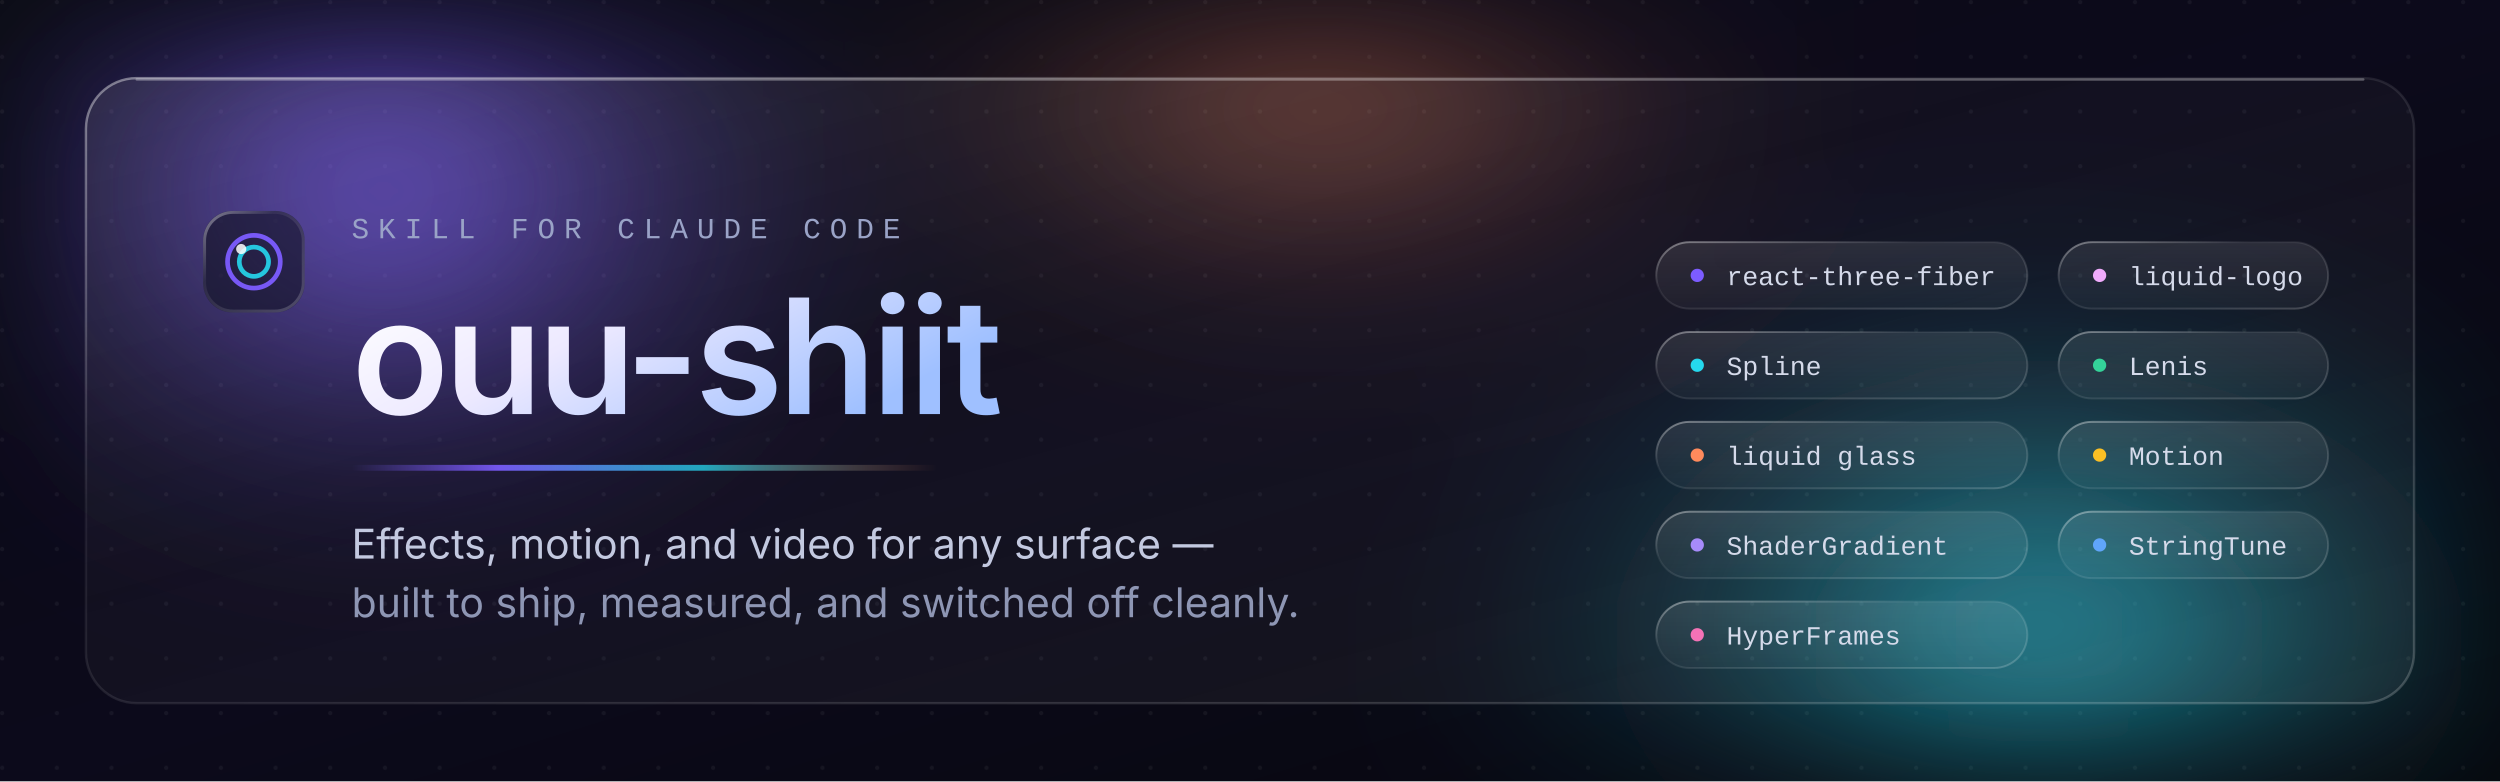
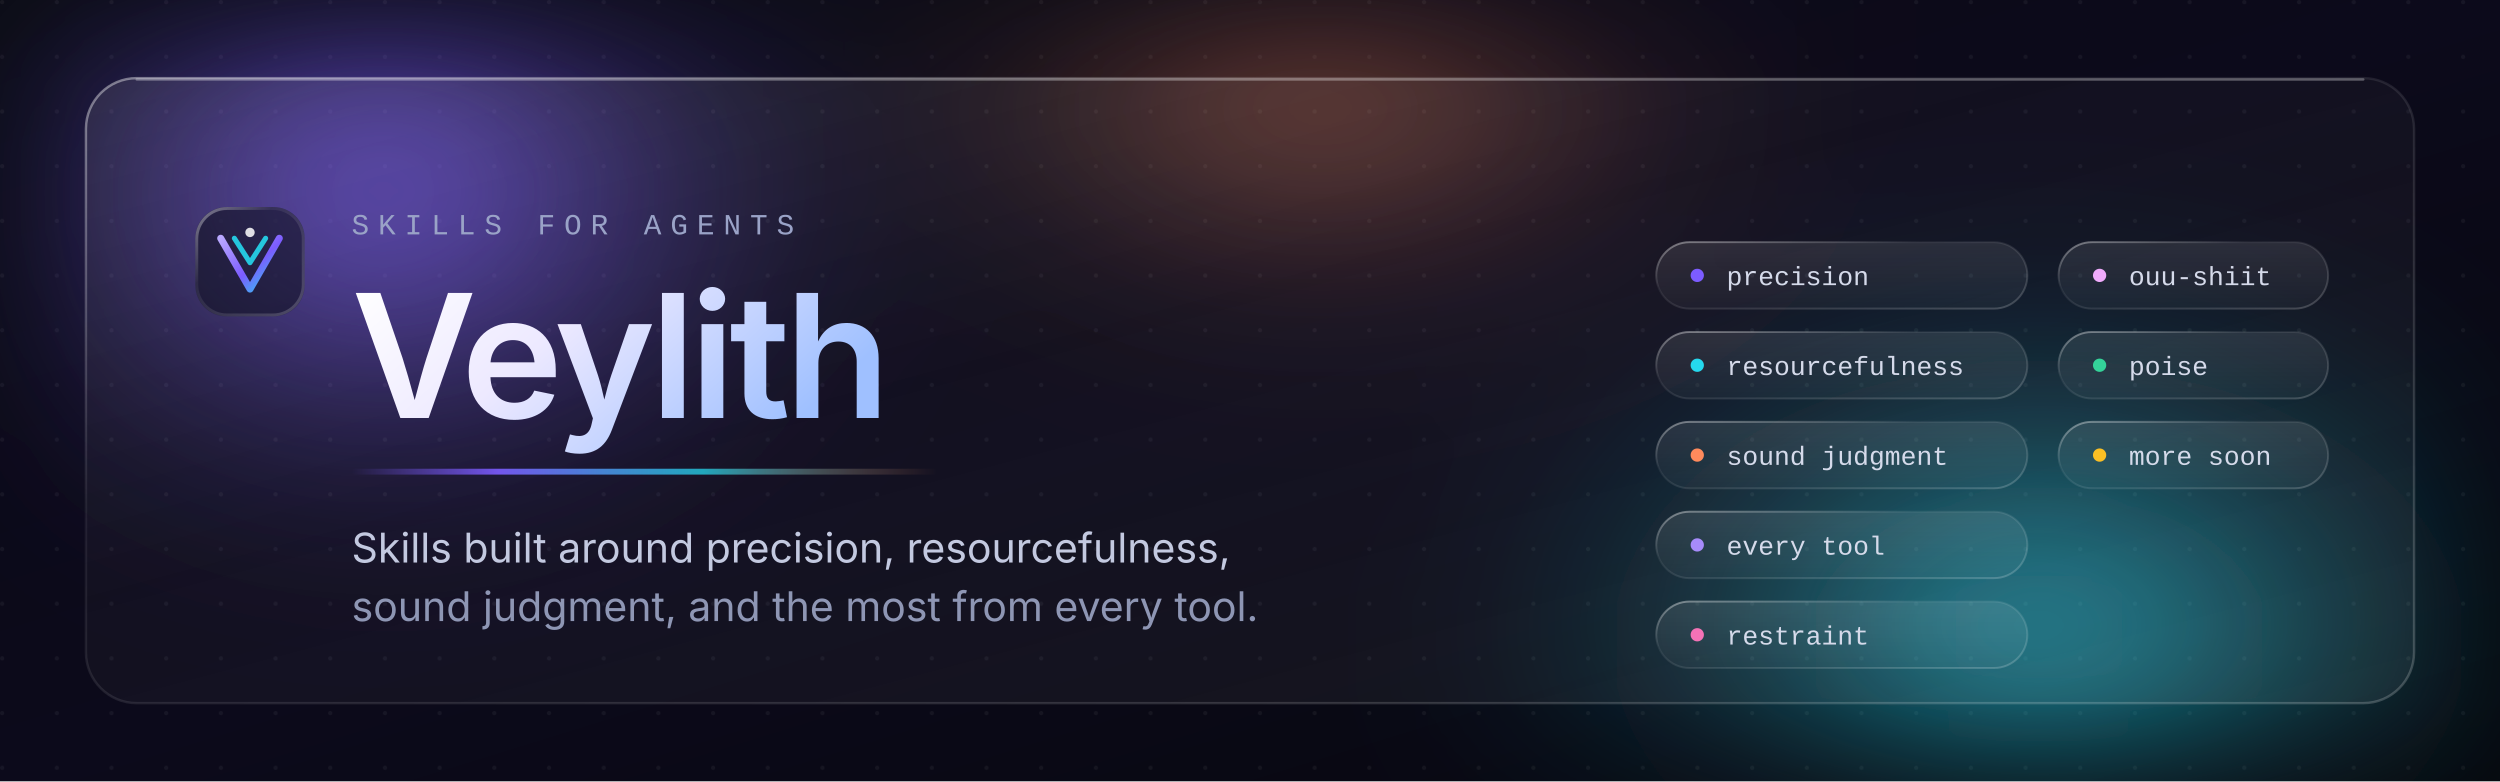
- <svg xmlns="http://www.w3.org/2000/svg" viewBox="0 0 1280 400" width="1280" height="400" role="img" aria-label="ouu-shiit — effects, motion, and video for any creative surface">
+ <svg xmlns="http://www.w3.org/2000/svg" viewBox="0 0 1280 400" width="1280" height="400" role="img" aria-label="Veylith — principles for better work">
  <defs>
    <linearGradient id="bg" x1="0" y1="0" x2="1" y2="1">
      <stop offset="0" stop-color="#0A0B13" />
      <stop offset="0.5" stop-color="#0C0A1B" />
      <stop offset="1" stop-color="#06070C" />
    </linearGradient>
    <radialGradient id="blobViolet" cx="0.5" cy="0.5" r="0.5">
      <stop offset="0" stop-color="#7C5CFF" stop-opacity="0.85" />
      <stop offset="0.55" stop-color="#7C5CFF" stop-opacity="0.22" />
      <stop offset="1" stop-color="#7C5CFF" stop-opacity="0" />
    </radialGradient>
    <radialGradient id="blobCyan" cx="0.5" cy="0.5" r="0.5">
      <stop offset="0" stop-color="#25D8EE" stop-opacity="0.72" />
      <stop offset="0.55" stop-color="#25D8EE" stop-opacity="0.18" />
      <stop offset="1" stop-color="#25D8EE" stop-opacity="0" />
    </radialGradient>
    <radialGradient id="blobAmber" cx="0.5" cy="0.5" r="0.5">
      <stop offset="0" stop-color="#FF8A5C" stop-opacity="0.55" />
      <stop offset="0.6" stop-color="#FF8A5C" stop-opacity="0.12" />
      <stop offset="1" stop-color="#FF8A5C" stop-opacity="0" />
    </radialGradient>
    <linearGradient id="word" x1="0" y1="0" x2="1" y2="0.35">
      <stop offset="0" stop-color="#FFFFFF" />
      <stop offset="0.42" stop-color="#EDE9FF" />
      <stop offset="1" stop-color="#9FC0FF" />
    </linearGradient>
    <linearGradient id="rule" x1="0" y1="0" x2="1" y2="0">
      <stop offset="0" stop-color="#7C5CFF" stop-opacity="0" />
      <stop offset="0.25" stop-color="#7C5CFF" stop-opacity="0.9" />
      <stop offset="0.6" stop-color="#25D8EE" stop-opacity="0.75" />
      <stop offset="1" stop-color="#FF8A5C" stop-opacity="0" />
+     </linearGradient>
+     <linearGradient id="stroke" x1="0" y1="0" x2="1" y2="1">
+       <stop offset="0" stop-color="#B9A8FF" />
+       <stop offset="0.55" stop-color="#7C5CFF" />
+       <stop offset="1" stop-color="#25D8EE" />
    </linearGradient>
    <linearGradient id="chip" x1="0" y1="0" x2="0" y2="1">
      <stop offset="0" stop-color="#FFFFFF" stop-opacity="0.10" />
      <stop offset="1" stop-color="#FFFFFF" stop-opacity="0.035" />
    </linearGradient>
    <linearGradient id="glass" x1="0" y1="0" x2="1" y2="1">
      <stop offset="0" stop-color="#FFFFFF" stop-opacity="0.085" />
      <stop offset="0.42" stop-color="#FFFFFF" stop-opacity="0.025" />
      <stop offset="1" stop-color="#FFFFFF" stop-opacity="0.055" />
    </linearGradient>
    <linearGradient id="edge" x1="0" y1="0" x2="1" y2="1">
      <stop offset="0" stop-color="#FFFFFF" stop-opacity="0.42" />
      <stop offset="0.35" stop-color="#FFFFFF" stop-opacity="0.06" />
      <stop offset="1" stop-color="#FFFFFF" stop-opacity="0.20" />
    </linearGradient>
    <pattern id="dots" width="28" height="28" patternUnits="userSpaceOnUse">
      <circle cx="1.1" cy="1.1" r="1.1" fill="#FFFFFF" opacity="0.05" />
    </pattern>
    <clipPath id="frame">
      <rect x="0" y="0" width="1280" height="400" rx="0" />
    </clipPath>
    <filter id="soft" x="-40%" y="-40%" width="180%" height="180%">
      <feGaussianBlur stdDeviation="46" />
    </filter>
    <style>
      .mono { font-family: ui-monospace, SFMono-Regular, "SF Mono", Menlo, Consolas, "Liberation Mono", monospace; }
      .sans { font-family: ui-sans-serif, -apple-system, "Segoe UI", Inter, Helvetica, Arial, sans-serif; }
    </style>
  </defs>
  <g clip-path="url(#frame)">
    <rect width="1280" height="400" fill="url(#bg)" />
    <rect width="1280" height="400" fill="url(#dots)" />
    <g filter="url(#soft)">
      <ellipse cx="196" cy="96" rx="260" ry="188" fill="url(#blobViolet)" />
      <ellipse cx="1044" cy="330" rx="300" ry="200" fill="url(#blobCyan)" />
      <ellipse cx="676" cy="26" rx="250" ry="150" fill="url(#blobAmber)" />
    </g>
    <rect x="44" y="40" width="1192" height="320" rx="26" fill="url(#glass)" />
    <rect x="44" y="40" width="1192" height="320" rx="26" fill="none" stroke="url(#edge)" stroke-width="1.25" />
    <path d="M70 40.7h1140" stroke="#FFFFFF" stroke-opacity="0.30" stroke-width="1.25" stroke-linecap="round" />
-     <g transform="translate(104 108)">
-       <rect x="0" y="0" width="52" height="52" rx="15" fill="#0B0D18" fill-opacity="0.55" />
-       <rect x="0.75" y="0.75" width="50.5" height="50.5" rx="14.5" fill="none" stroke="url(#edge)" stroke-width="1.5" />
-       <circle cx="26" cy="26" r="13.5" fill="none" stroke="#7C5CFF" stroke-width="2.4" stroke-opacity="0.95" />
-       <circle cx="26" cy="26" r="7.5" fill="none" stroke="#25D8EE" stroke-width="2.4" stroke-opacity="0.9" />
-       <circle cx="19.5" cy="19.5" r="2.6" fill="#FFFFFF" fill-opacity="0.85" />
+     <g transform="translate(100 106)" fill="none" stroke-linecap="round" stroke-linejoin="round">
+       <rect x="0" y="0" width="56" height="56" rx="16" fill="#0B0D18" fill-opacity="0.55" />
+       <rect x="0.75" y="0.75" width="54.5" height="54.5" rx="15.5" fill="none" stroke="url(#edge)" stroke-width="1.5" />
+       <path d="M13 16 L28 42 L43 16" stroke="url(#stroke)" stroke-width="3.6" />
+       <path d="M20 16 L28 28.5 L36 16" stroke="#25D8EE" stroke-width="2.6" stroke-opacity="0.9" />
+       <circle cx="28" cy="13" r="2.4" fill="#FFFFFF" fill-opacity="0.85" stroke="none" />
    </g>
-     <text x="180" y="122" class="mono" font-size="15" letter-spacing="4.6" fill="#9AA3C7">SKILL FOR CLAUDE CODE</text>
-     <text x="180" y="212" class="sans" font-size="82" font-weight="600" letter-spacing="-2.4" fill="url(#word)">ouu-shiit</text>
-     <rect x="180" y="238" width="300" height="3" rx="1.5" fill="url(#rule)" />
-     <text x="180" y="286" class="sans" font-size="21" fill="#C3C9E0">Effects, motion, and video for any surface —</text>
-     <text x="180" y="316" class="sans" font-size="21" fill="#8E96B4">built to ship, measured, and switched off cleanly.</text>
+     <text x="180" y="120" class="mono" font-size="15" letter-spacing="4.6" fill="#9AA3C7">SKILLS FOR AGENTS</text>
+     <text x="180" y="214" class="sans" font-size="88" font-weight="600" letter-spacing="-2.8" fill="url(#word)">Veylith</text>
+     <rect x="180" y="240" width="300" height="3" rx="1.5" fill="url(#rule)" />
+     <text x="180" y="288" class="sans" font-size="21" fill="#C3C9E0">Skills built around precision, resourcefulness,</text>
+     <text x="180" y="318" class="sans" font-size="21" fill="#8E96B4">sound judgment, and the most from every tool.</text>
    <g class="mono" font-size="13.5">
      <g transform="translate(848 124)">
        <rect x="0" y="0" width="190" height="34" rx="17" fill="url(#chip)" stroke="url(#edge)" stroke-width="1" />
        <circle cx="21" cy="17" r="3.4" fill="#7C5CFF" />
-         <text x="36" y="22" fill="#D5DAEA">react-three-fiber</text>
+         <text x="36" y="22" fill="#D5DAEA">precision</text>
      </g>
      <g transform="translate(848 170)">
        <rect x="0" y="0" width="190" height="34" rx="17" fill="url(#chip)" stroke="url(#edge)" stroke-width="1" />
        <circle cx="21" cy="17" r="3.4" fill="#25D8EE" />
-         <text x="36" y="22" fill="#D5DAEA">Spline</text>
+         <text x="36" y="22" fill="#D5DAEA">resourcefulness</text>
      </g>
      <g transform="translate(848 216)">
        <rect x="0" y="0" width="190" height="34" rx="17" fill="url(#chip)" stroke="url(#edge)" stroke-width="1" />
        <circle cx="21" cy="17" r="3.4" fill="#FF8A5C" />
-         <text x="36" y="22" fill="#D5DAEA">liquid glass</text>
+         <text x="36" y="22" fill="#D5DAEA">sound judgment</text>
      </g>
      <g transform="translate(848 262)">
        <rect x="0" y="0" width="190" height="34" rx="17" fill="url(#chip)" stroke="url(#edge)" stroke-width="1" />
        <circle cx="21" cy="17" r="3.4" fill="#A78BFA" />
-         <text x="36" y="22" fill="#D5DAEA">ShaderGradient</text>
+         <text x="36" y="22" fill="#D5DAEA">every tool</text>
      </g>
      <g transform="translate(848 308)">
        <rect x="0" y="0" width="190" height="34" rx="17" fill="url(#chip)" stroke="url(#edge)" stroke-width="1" />
        <circle cx="21" cy="17" r="3.4" fill="#F472B6" />
-         <text x="36" y="22" fill="#D5DAEA">HyperFrames</text>
+         <text x="36" y="22" fill="#D5DAEA">restraint</text>
      </g>
      <g transform="translate(1054 124)">
        <rect x="0" y="0" width="138" height="34" rx="17" fill="url(#chip)" stroke="url(#edge)" stroke-width="1" />
        <circle cx="21" cy="17" r="3.4" fill="#F0ABFC" />
-         <text x="36" y="22" fill="#D5DAEA">liquid-logo</text>
+         <text x="36" y="22" fill="#D5DAEA">ouu-shiit</text>
      </g>
      <g transform="translate(1054 170)">
        <rect x="0" y="0" width="138" height="34" rx="17" fill="url(#chip)" stroke="url(#edge)" stroke-width="1" />
        <circle cx="21" cy="17" r="3.4" fill="#34D399" />
-         <text x="36" y="22" fill="#D5DAEA">Lenis</text>
+         <text x="36" y="22" fill="#D5DAEA">poise</text>
      </g>
      <g transform="translate(1054 216)">
        <rect x="0" y="0" width="138" height="34" rx="17" fill="url(#chip)" stroke="url(#edge)" stroke-width="1" />
        <circle cx="21" cy="17" r="3.4" fill="#FBBF24" />
-         <text x="36" y="22" fill="#D5DAEA">Motion</text>
-       </g>
-       <g transform="translate(1054 262)">
-         <rect x="0" y="0" width="138" height="34" rx="17" fill="url(#chip)" stroke="url(#edge)" stroke-width="1" />
-         <circle cx="21" cy="17" r="3.4" fill="#60A5FA" />
-         <text x="36" y="22" fill="#D5DAEA">StringTune</text>
+         <text x="36" y="22" fill="#D5DAEA">more soon</text>
      </g>
    </g>
  </g>
</svg>
